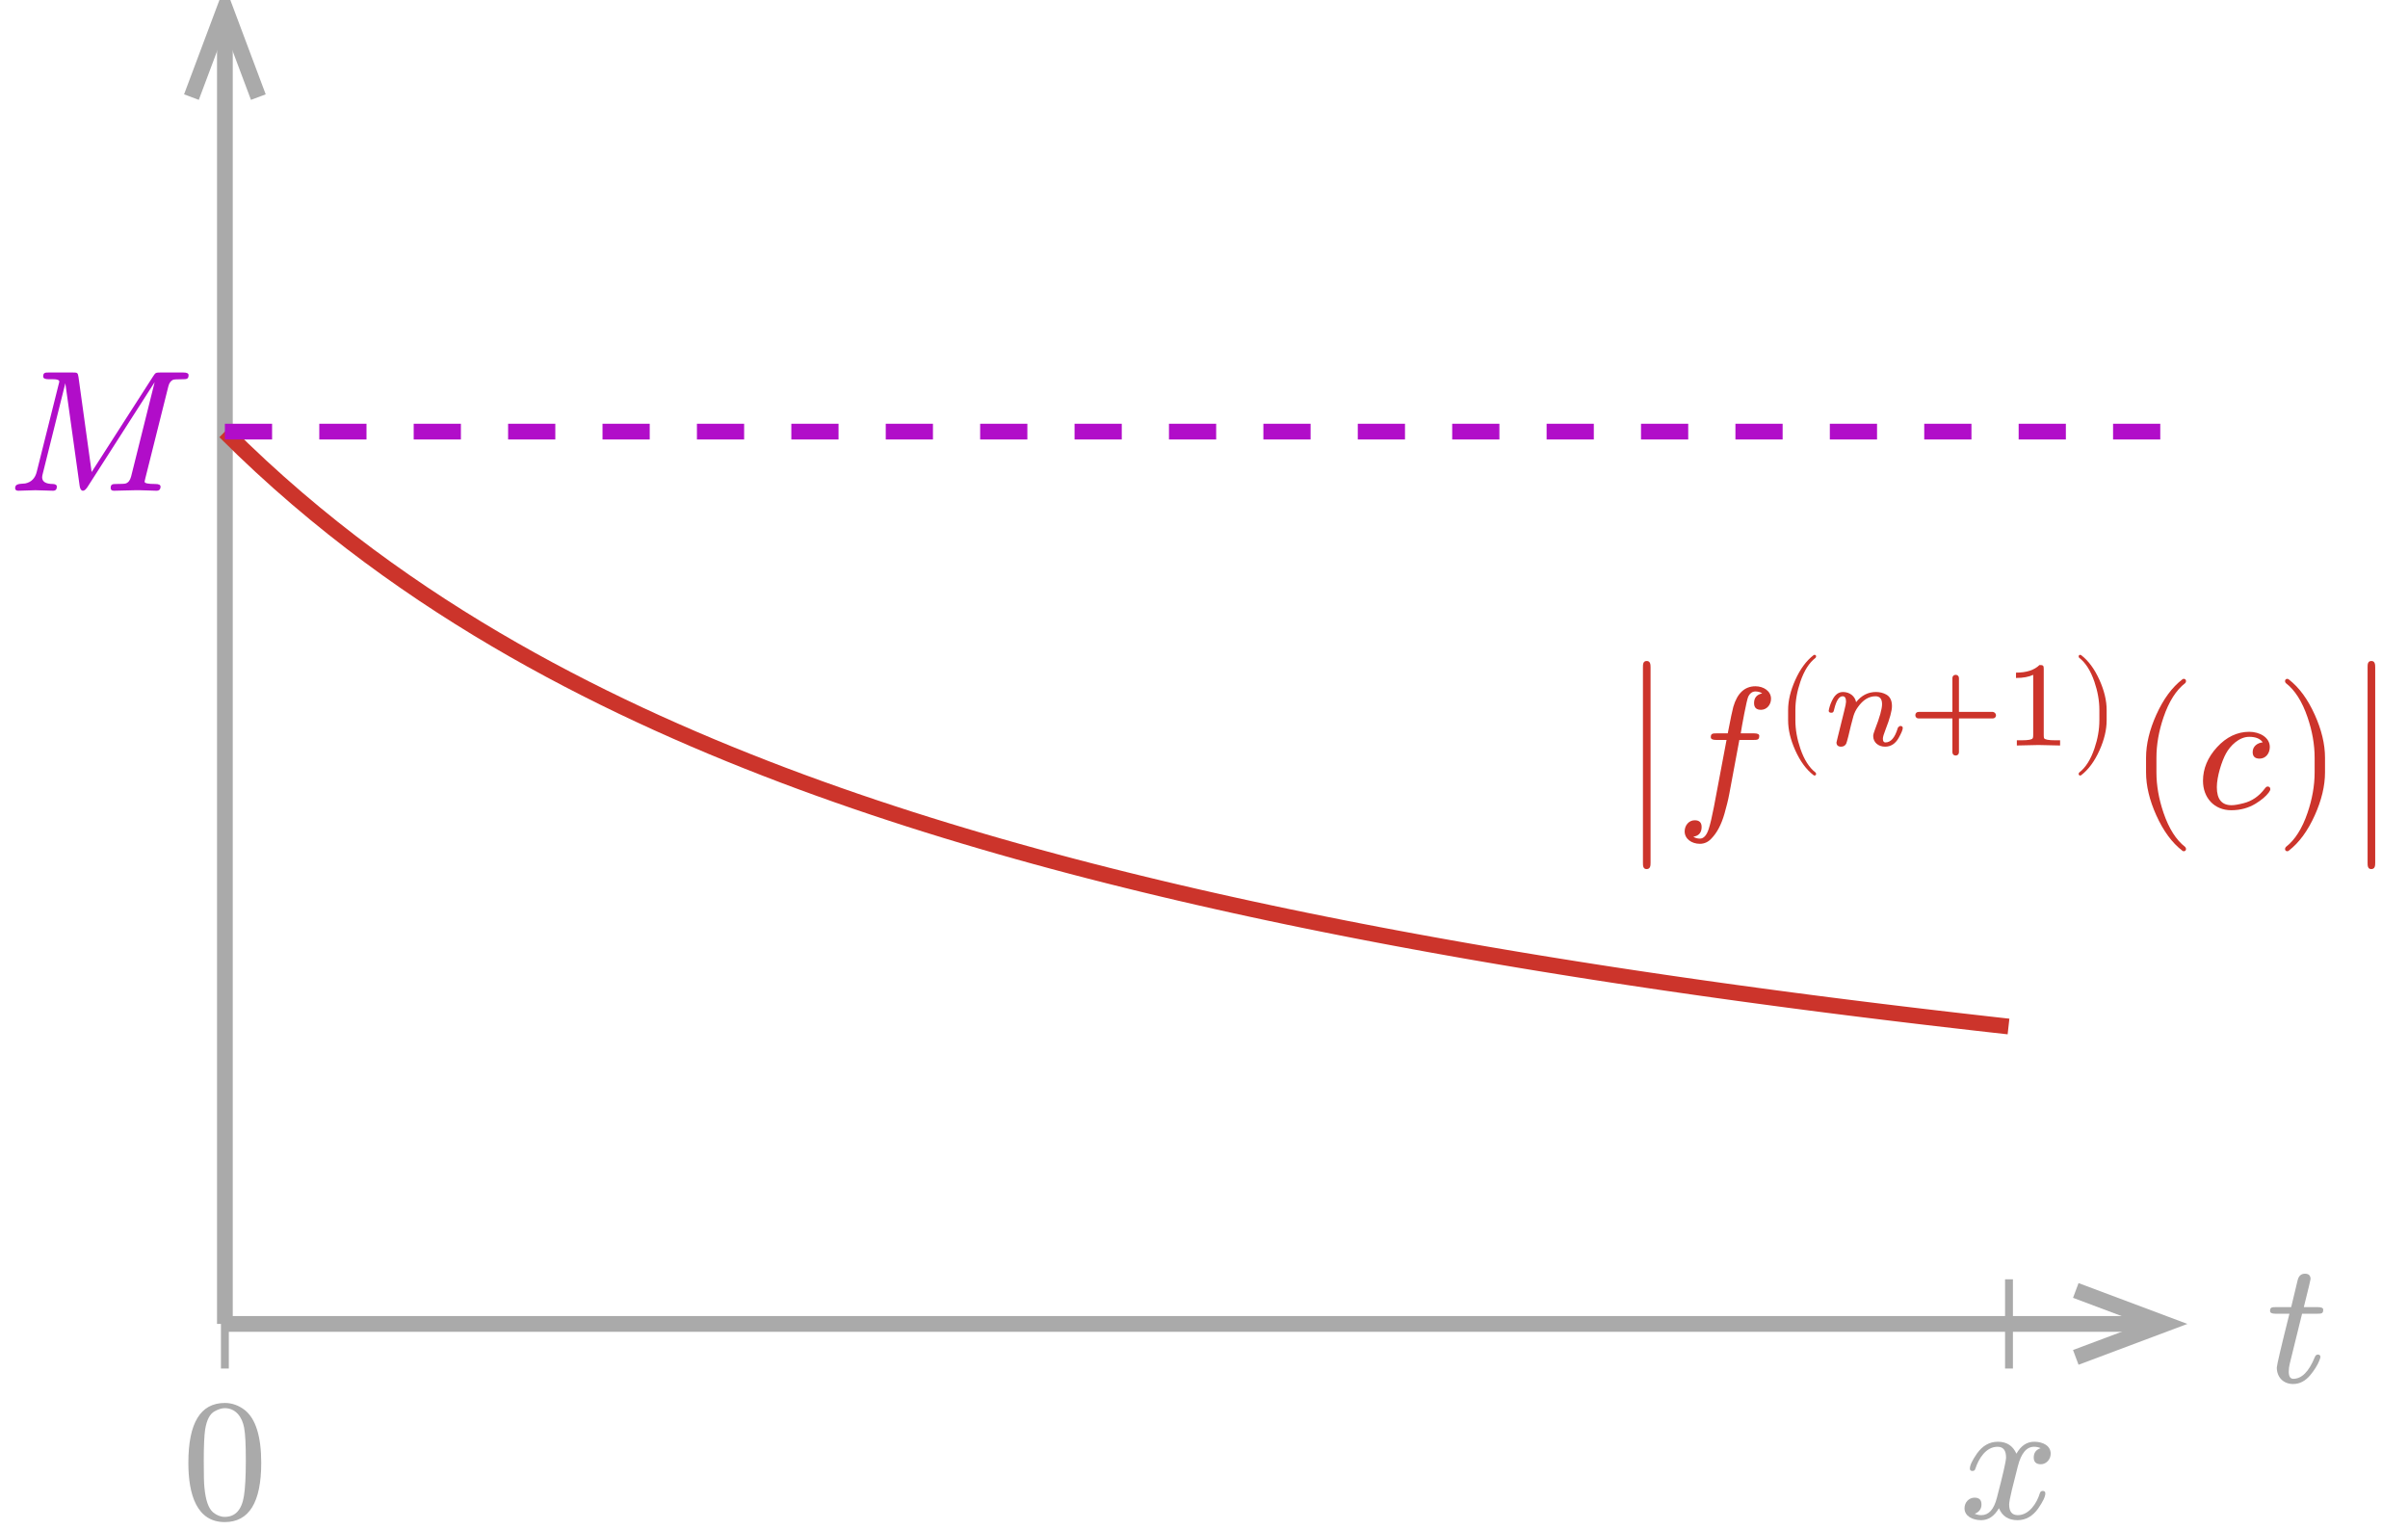
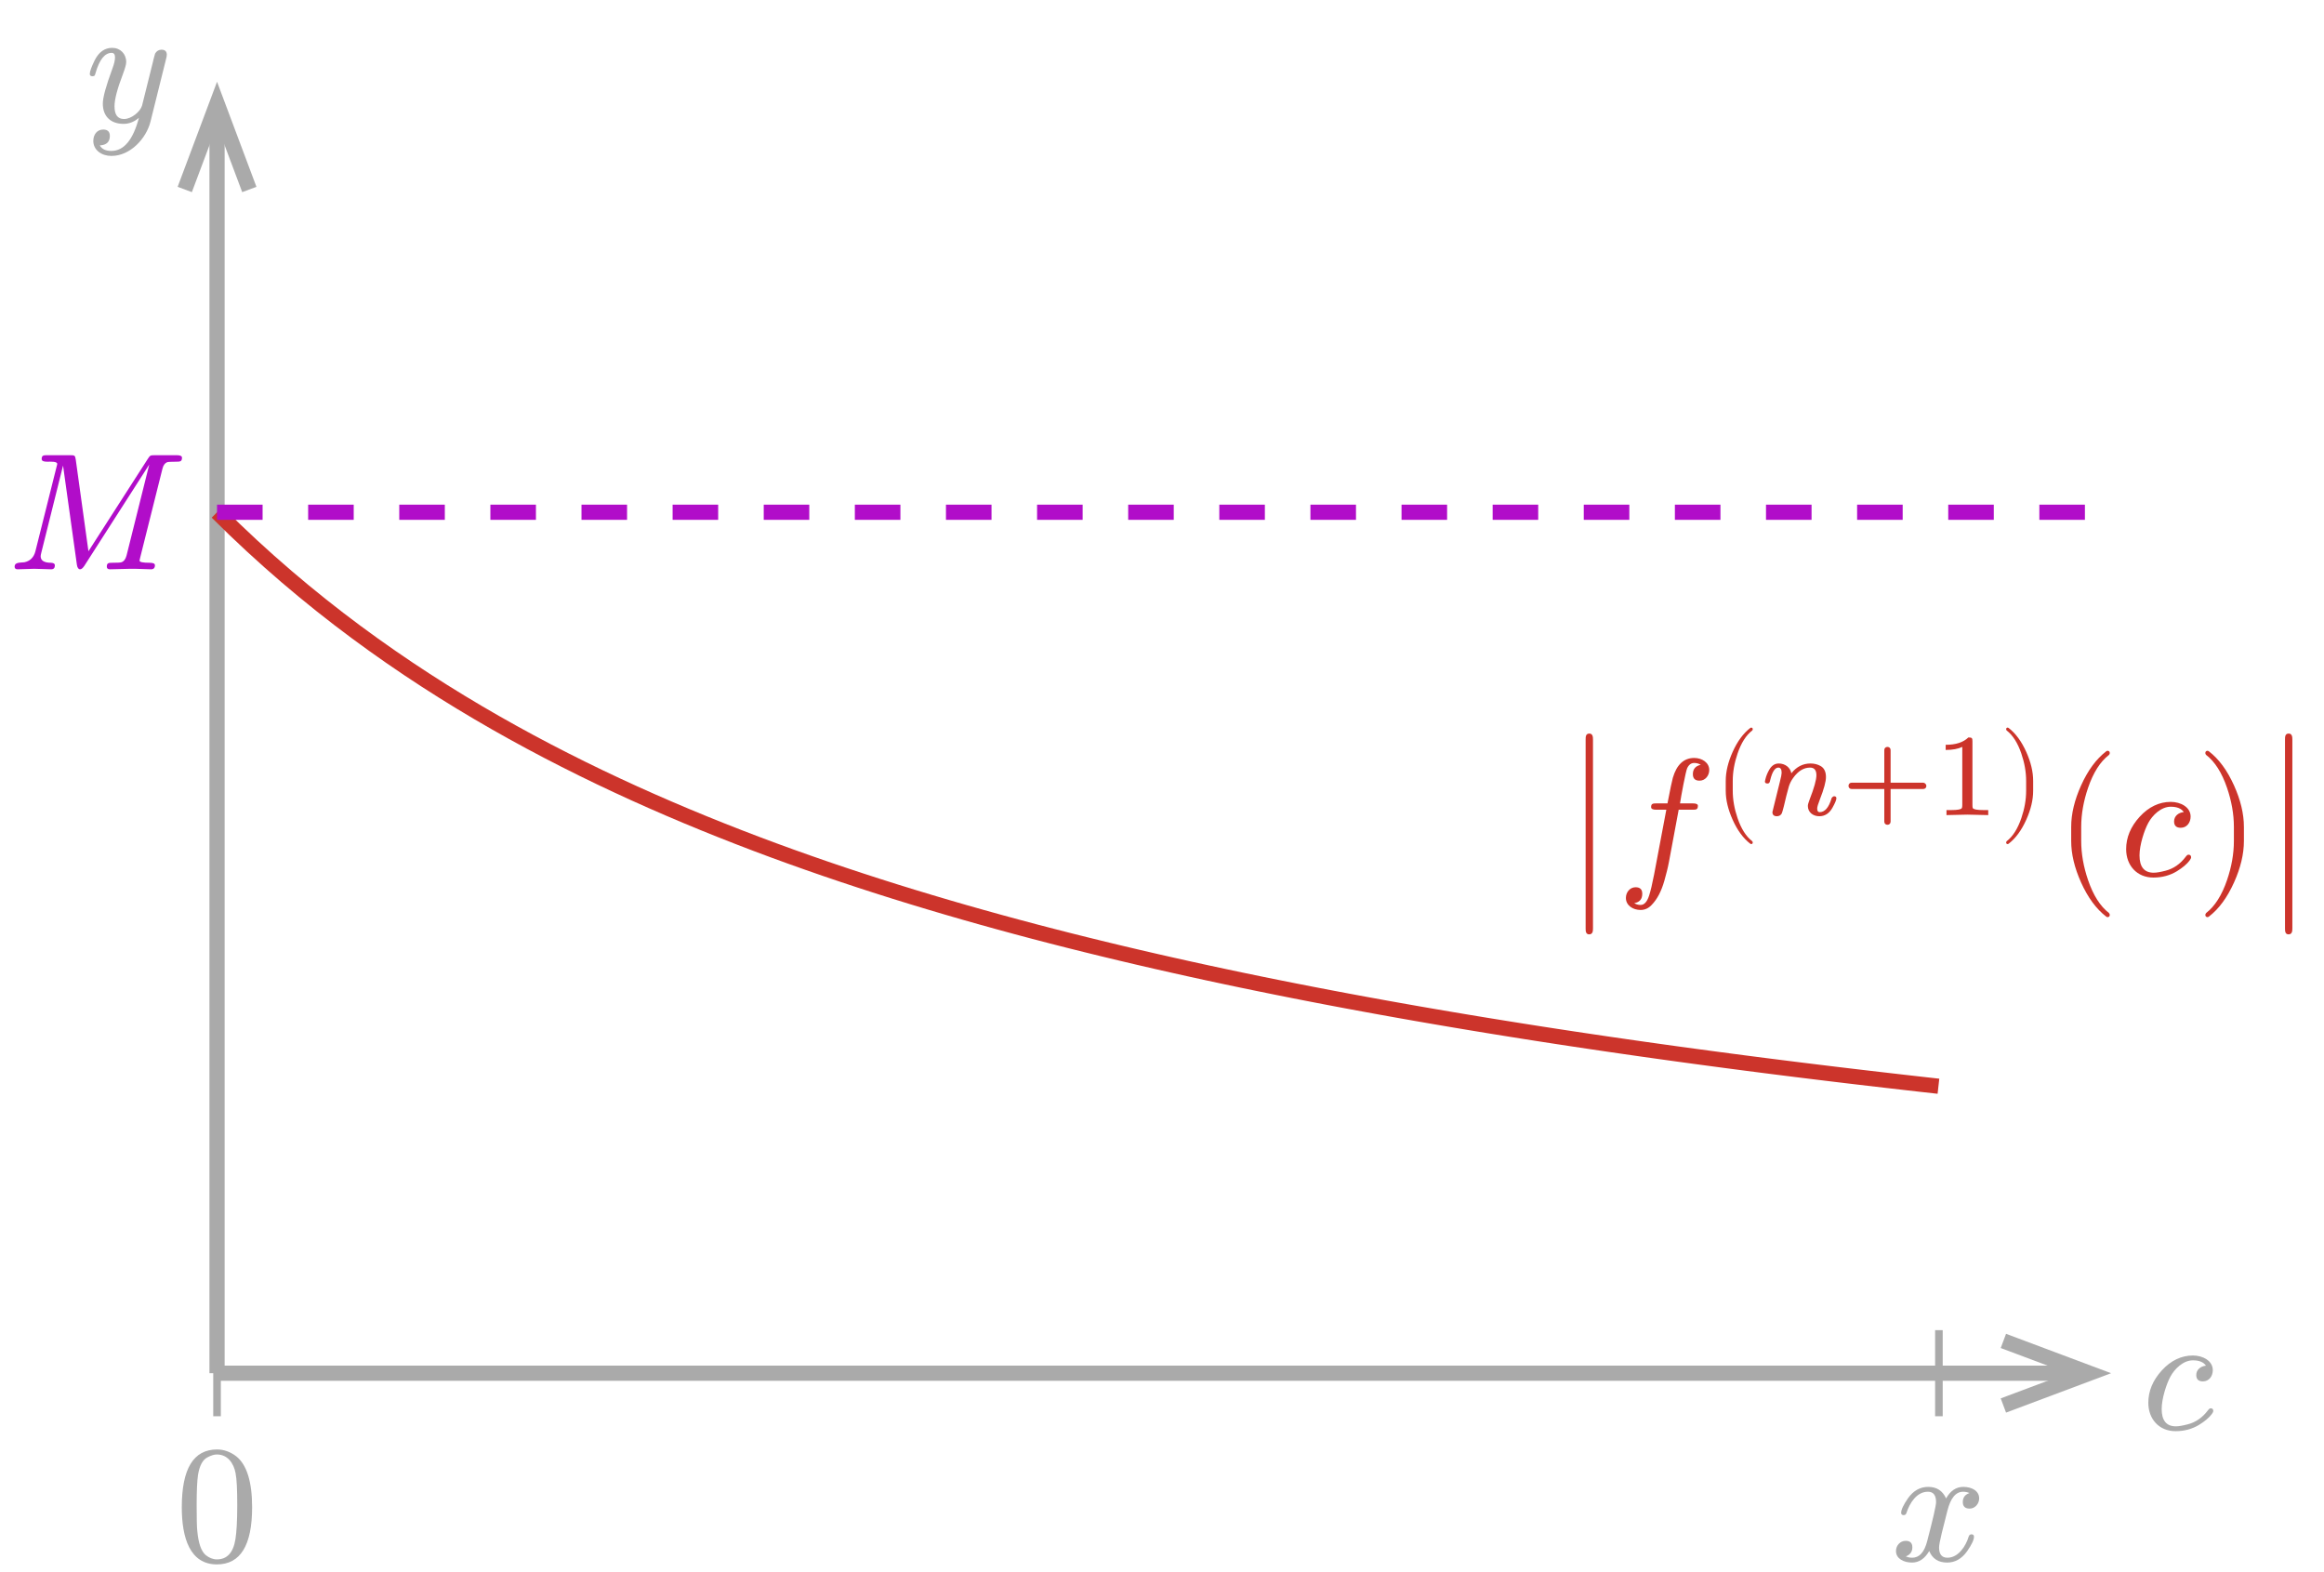
- <svg xmlns="http://www.w3.org/2000/svg" xmlns:xlink="http://www.w3.org/1999/xlink" viewBox="0 0 153.036 97.205" width="153.036pt" height="97.205pt">
-   <path fill="#ffffff00" fill-rule="nonzero" d="M 0 0v 97.205h 153.036v -97.205Z " />
+ <svg xmlns="http://www.w3.org/2000/svg" xmlns:xlink="http://www.w3.org/1999/xlink" viewBox="0 0 153.036 103.513" width="153.036pt" height="103.513pt">
+   <path fill="#ffffff00" fill-rule="nonzero" d="M 0 0v 103.513h 153.036v -103.513Z " />
  <g transform="translate(0.5 0.5)">
-     <path fill="none" stroke="#aaaaaa" stroke-width="1" stroke-linecap="butt" stroke-linejoin="miter" stroke-miterlimit="4" transform="translate(13.792 83.61537)" d="M 0 0h 123.3" />
-     <path fill="none" stroke="#aaaaaa" stroke-width="1" stroke-linecap="butt" stroke-linejoin="miter" stroke-miterlimit="4" transform="translate(131.4231 81.48939)" d="M 0 0l 5.669 2.126l -5.669 2.126" />
-     <path fill="none" transform="translate(138.5164 79.79837)" d="M 0 0h 8.971v 7.634h -8.971v -7.634Z " />
-     <g transform="translate(138.5164 79.79837)">
-       <g transform="matrix(1 0 0 -1 5 7.513)">
-         <use xlink:href="#gF8DFB5C1A5F176214D5BD4A1B3C8A287" x="0" y="0" fill="#aaaaaa" fill-rule="nonzero" />
+     <path fill="none" stroke="#aaaaaa" stroke-width="1" stroke-linecap="butt" stroke-linejoin="miter" stroke-miterlimit="4" transform="translate(13.792 89.92337)" d="M 0 0h 123.3" />
+     <path fill="none" stroke="#aaaaaa" stroke-width="1" stroke-linecap="butt" stroke-linejoin="miter" stroke-miterlimit="4" transform="translate(131.4231 87.79739)" d="M 0 0l 5.669 2.126l -5.669 2.126" />
+     <path fill="none" transform="translate(138.5164 86.10637)" d="M 0 0h 7.038v 7.634h -7.038v -7.634Z " />
+     <g transform="translate(138.5164 86.10637)">
+       <g transform="matrix(1 0 0 -1 2 7.513)">
+         <use xlink:href="#g1825D29943A0ED4AAFC7F5DBFC96E522" x="0" y="0" fill="#aaaaaa" fill-rule="nonzero" />
      </g>
    </g>
-     <path fill="none" stroke="#aaaaaa" stroke-width="1" stroke-linecap="butt" stroke-linejoin="miter" stroke-miterlimit="4" transform="translate(13.792 0.000056624)" d="M 0 0m 0 83.615v -83.615" />
-     <path fill="none" stroke="#aaaaaa" stroke-width="1" stroke-linecap="butt" stroke-linejoin="miter" stroke-miterlimit="4" transform="translate(11.66602)" d="M 0 0m 0 5.669l 2.126 -5.669l 2.126 5.669" />
-     <path fill="none" stroke="#aaaaaa" stroke-width="0.5" stroke-linecap="butt" stroke-linejoin="miter" stroke-miterlimit="4" transform="translate(13.792 80.78072)" d="M 0 0v 5.669" />
-     <path fill="none" transform="translate(11.042 86.45002)" d="M 0 0h 5.5v 9.755h -5.5l 0 -9.755Z " />
-     <g transform="translate(11.042 86.45001)">
+     <path fill="none" stroke="#aaaaaa" stroke-width="1" stroke-linecap="butt" stroke-linejoin="miter" stroke-miterlimit="4" transform="translate(13.792 6.308057)" d="M 0 0m 0 83.615v -83.615" />
+     <path fill="none" stroke="#aaaaaa" stroke-width="1" stroke-linecap="butt" stroke-linejoin="miter" stroke-miterlimit="4" transform="translate(11.66602 6.308001)" d="M 0 0m 0 5.669l 2.126 -5.669l 2.126 5.669" />
+     <path fill="none" transform="translate(5.094)" d="M 0 0h 8.698v 9.768h -8.698v -9.768Z " />
+     <g transform="translate(5.094 -9.4e-8)">
+       <g transform="matrix(1 0 0 -1 0 7.513)">
+         <use xlink:href="#gC4346895D6C96E8B0D9A48E3FDBF3CF0" x="0" y="0" fill="#aaaaaa" fill-rule="nonzero" />
+       </g>
+     </g>
+     <path fill="none" stroke="#aaaaaa" stroke-width="0.5" stroke-linecap="butt" stroke-linejoin="miter" stroke-miterlimit="4" transform="translate(13.792 87.08872)" d="M 0 0v 5.669" />
+     <path fill="none" transform="translate(11.042 92.75802)" d="M 0 0h 5.5v 9.755h -5.5l 0 -9.755Z " />
+     <g transform="translate(11.042 92.75802)">
      <g transform="matrix(1 0 0 -1 0 9.513)">
        <use xlink:href="#g18E9A2F0F5286FD67B2F2437F78BB061" x="0" y="0" fill="#aaaaaa" fill-rule="nonzero" />
      </g>
    </g>
-     <path fill="none" stroke="#aaaaaa" stroke-width="0.5" stroke-linecap="butt" stroke-linejoin="miter" stroke-miterlimit="4" transform="translate(127.1778 80.78072)" d="M 0 0v 5.669" />
-     <path fill="none" transform="translate(124.0318 86.45002)" d="M 0 0h 6.292v 9.634h -6.292v -9.634Z " />
-     <g transform="translate(124.0318 86.45001)">
+     <path fill="none" stroke="#aaaaaa" stroke-width="0.5" stroke-linecap="butt" stroke-linejoin="miter" stroke-miterlimit="4" transform="translate(127.1778 87.08872)" d="M 0 0v 5.669" />
+     <path fill="none" transform="translate(124.0318 92.75802)" d="M 0 0h 6.292v 9.634h -6.292v -9.634Z " />
+     <g transform="translate(124.0318 92.75802)">
      <g transform="matrix(1 0 0 -1 0 9.513)">
        <use xlink:href="#gA4AC33BF76001B15D203F6668E9483BD" x="0" y="0" fill="#aaaaaa" fill-rule="nonzero" />
      </g>
    </g>
-     <path fill="none" stroke="#cc342b" stroke-width="1" stroke-linecap="butt" stroke-linejoin="miter" stroke-miterlimit="4" transform="translate(13.792 26.92246)" d="M 0 0l 1.145 1.123l 1.145 1.079l 1.145 1.038l 1.145 0.999l 1.145 0.962l 1.145 0.928l 1.145 0.895l 1.145 0.864l 1.145 0.834l 1.145 0.806l 1.145 0.78l 1.145 0.754l 1.145 0.73l 1.145 0.707l 1.145 0.685l 1.145 0.664l 1.145 0.644l 1.145 0.625l 1.145 0.607l 1.145 0.589l 1.145 0.573l 1.145 0.557l 1.145 0.541l 1.145 0.527l 1.145 0.512l 1.145 0.499l 1.145 0.486l 1.145 0.473l 1.145 0.461l 1.145 0.45l 1.145 0.439l 1.145 0.428l 1.145 0.417l 1.145 0.407l 1.145 0.398l 1.145 0.388l 1.145 0.379l 1.145 0.371l 1.145 0.362l 1.145 0.354l 1.145 0.346l 1.145 0.339l 1.145 0.332l 1.145 0.324l 1.145 0.318l 1.145 0.311l 1.145 0.305l 1.145 0.298l 1.145 0.292l 1.145 0.286l 1.145 0.281l 1.145 0.275l 1.145 0.27l 1.145 0.265l 1.145 0.259l 1.145 0.255l 1.145 0.25l 1.145 0.245l 1.145 0.241l 1.145 0.236l 1.145 0.232l 1.145 0.228l 1.145 0.224l 1.145 0.22l 1.145 0.216l 1.145 0.212l 1.145 0.209l 1.145 0.205l 1.145 0.202l 1.145 0.198l 1.145 0.195l 1.145 0.192l 1.145 0.189l 1.145 0.185l 1.145 0.183l 1.145 0.18l 1.145 0.177l 1.145 0.174l 1.145 0.171l 1.145 0.169l 1.145 0.166l 1.145 0.164l 1.145 0.161l 1.145 0.159l 1.145 0.156l 1.145 0.154l 1.145 0.152l 1.145 0.15l 1.145 0.147l 1.145 0.145l 1.145 0.143l 1.145 0.141l 1.145 0.139l 1.145 0.137l 1.145 0.135l 1.145 0.133l 1.145 0.132l 1.145 0.13l 1.145 0.128" />
-     <path fill="none" transform="translate(102.3195 43.34373)" d="M 0 0h 49.717v 21.374h -49.717v -21.374Z " />
-     <g transform="translate(102.3195 43.34373)">
+     <path fill="none" stroke="#cc342b" stroke-width="1" stroke-linecap="butt" stroke-linejoin="miter" stroke-miterlimit="4" transform="translate(13.792 33.23046)" d="M 0 0l 1.145 1.123l 1.145 1.079l 1.145 1.038l 1.145 0.999l 1.145 0.962l 1.145 0.928l 1.145 0.895l 1.145 0.864l 1.145 0.834l 1.145 0.806l 1.145 0.78l 1.145 0.754l 1.145 0.73l 1.145 0.707l 1.145 0.685l 1.145 0.664l 1.145 0.644l 1.145 0.625l 1.145 0.607l 1.145 0.589l 1.145 0.573l 1.145 0.557l 1.145 0.541l 1.145 0.527l 1.145 0.512l 1.145 0.499l 1.145 0.486l 1.145 0.473l 1.145 0.461l 1.145 0.45l 1.145 0.439l 1.145 0.428l 1.145 0.417l 1.145 0.407l 1.145 0.398l 1.145 0.388l 1.145 0.379l 1.145 0.371l 1.145 0.362l 1.145 0.354l 1.145 0.346l 1.145 0.339l 1.145 0.332l 1.145 0.324l 1.145 0.318l 1.145 0.311l 1.145 0.305l 1.145 0.298l 1.145 0.292l 1.145 0.286l 1.145 0.281l 1.145 0.275l 1.145 0.27l 1.145 0.265l 1.145 0.259l 1.145 0.255l 1.145 0.25l 1.145 0.245l 1.145 0.241l 1.145 0.236l 1.145 0.232l 1.145 0.228l 1.145 0.224l 1.145 0.22l 1.145 0.216l 1.145 0.212l 1.145 0.209l 1.145 0.205l 1.145 0.202l 1.145 0.198l 1.145 0.195l 1.145 0.192l 1.145 0.189l 1.145 0.185l 1.145 0.183l 1.145 0.18l 1.145 0.177l 1.145 0.174l 1.145 0.171l 1.145 0.169l 1.145 0.166l 1.145 0.164l 1.145 0.161l 1.145 0.159l 1.145 0.156l 1.145 0.154l 1.145 0.152l 1.145 0.15l 1.145 0.147l 1.145 0.145l 1.145 0.143l 1.145 0.141l 1.145 0.139l 1.145 0.137l 1.145 0.135l 1.145 0.133l 1.145 0.132l 1.145 0.13l 1.145 0.128" />
+     <path fill="none" transform="translate(102.3195 49.65173)" d="M 0 0h 49.717v 21.374h -49.717v -21.374Z " />
+     <g transform="translate(102.3195 49.65173)">
      <g transform="matrix(1 0 0 -1 0 7.513)">
        <use xlink:href="#gC095785B5E36EE447CAF869EF9340179" x="0" y="0" fill="#cc342b" fill-rule="nonzero" />
      </g>
      <g transform="matrix(1 0 0 -1 3.663 7.513)">
        <use xlink:href="#g102A2C163EA38BFB64ACE307643314D7" x="0" y="0" fill="#cc342b" fill-rule="nonzero" />
      </g>
      <g transform="matrix(1 0 0 -1 10.043 3.52)">
        <use xlink:href="#g92D4E822B4845D477BCD19883CE46529" x="0" y="0" fill="#cc342b" fill-rule="nonzero" />
      </g>
      <g transform="matrix(1 0 0 -1 13.0383 3.52)">
        <use xlink:href="#g875437C11DB9B5CB3877C00CB5DFC7CA" x="0" y="0" fill="#cc342b" fill-rule="nonzero" />
      </g>
      <g transform="matrix(1 0 0 -1 18.4745 3.52)">
        <use xlink:href="#gA3CCEC222BBD114CB9E2FDB6F88ECD01" x="0" y="0" fill="#cc342b" fill-rule="nonzero" />
      </g>
      <g transform="matrix(1 0 0 -1 24.4651 3.52)">
        <use xlink:href="#gFD42BFCC04ACB45535983A5CF9CC9A93" x="0" y="0" fill="#cc342b" fill-rule="nonzero" />
      </g>
      <g transform="matrix(1 0 0 -1 28.8464 3.52)">
        <use xlink:href="#gF993E2259BC096CF055B4258D8D0FCCC" x="0" y="0" fill="#cc342b" fill-rule="nonzero" />
      </g>
      <g transform="matrix(1 0 0 -1 32.4577 7.513)">
        <use xlink:href="#gCBFDB4FAA60E8030E7B751E03D6CAAA6" x="0" y="0" fill="#cc342b" fill-rule="nonzero" />
      </g>
      <g transform="matrix(1 0 0 -1 36.7367 7.513)">
        <use xlink:href="#g1825D29943A0ED4AAFC7F5DBFC96E522" x="0" y="0" fill="#cc342b" fill-rule="nonzero" />
      </g>
      <g transform="matrix(1 0 0 -1 41.7747 7.513)">
        <use xlink:href="#g11C1096A524ED08942C2BB5E0564A17C" x="0" y="0" fill="#cc342b" fill-rule="nonzero" />
      </g>
      <g transform="matrix(1 0 0 -1 46.0537 7.513)">
        <use xlink:href="#gC095785B5E36EE447CAF869EF9340179" x="0" y="0" fill="#cc342b" fill-rule="nonzero" />
      </g>
    </g>
-     <path fill="none" stroke="#b10dc9" stroke-width="1" stroke-linecap="butt" stroke-linejoin="miter" stroke-miterlimit="4" stroke-dashoffset="0" stroke-dasharray="3 3" transform="translate(13.792 26.92246)" d="M 0 0h 124.724" />
-     <path fill="none" transform="translate(0 23.16596)" d="M 0 0h 13.792v 7.513h -13.792v -7.513Z " />
-     <g transform="translate(-1.26e-7 23.16596)">
+     <path fill="none" stroke="#b10dc9" stroke-width="1" stroke-linecap="butt" stroke-linejoin="miter" stroke-miterlimit="4" stroke-dashoffset="0" stroke-dasharray="3 3" transform="translate(13.792 33.23046)" d="M 0 0h 124.724" />
+     <path fill="none" transform="translate(0 29.47396)" d="M 0 0h 13.792v 7.513h -13.792v -7.513Z " />
+     <g transform="translate(-1.26e-7 29.47396)">
      <g transform="matrix(1 0 0 -1 0 7.513)">
        <use xlink:href="#gC45012E9777FA5A123D693620FE7C717" x="0" y="0" fill="#b10dc9" fill-rule="nonzero" />
      </g>
    </g>
  </g>
  <defs>
-     <symbol id="gF8DFB5C1A5F176214D5BD4A1B3C8A287" overflow="visible">
-       <path d="M 0 0m 3.63 4.609c 0 0.099 -0.11 0.154 -0.341 0.154h -0.891c 0.286 1.144 0.429 1.738 0.429 1.782c 0 0.231 -0.121 0.341 -0.352 0.341c -0.253 0 -0.407 -0.143 -0.473 -0.429l -0.407 -1.694h -0.979c -0.242 0 -0.363 -0.011 -0.363 -0.242c 0 -0.121 0.11 -0.176 0.341 -0.176h 0.891c -0.539 -2.145 -0.803 -3.278 -0.803 -3.421c 0 -0.616 0.418 -1.045 1.034 -1.045c 0.418 0 0.781 0.187 1.1 0.572c 0.264 0.319 0.451 0.627 0.572 0.924c 0.044 0.121 0.066 0.187 0.066 0.22c 0 0.099 -0.055 0.154 -0.165 0.154c -0.088 0 -0.154 -0.055 -0.198 -0.176c -0.374 -0.913 -0.825 -1.364 -1.364 -1.364c -0.187 0 -0.286 0.154 -0.286 0.451c 0 0.165 0.022 0.341 0.066 0.517l 0.781 3.168h 0.979c 0.286 0 0.363 0.022 0.363 0.264Z " />
+     <symbol id="g1825D29943A0ED4AAFC7F5DBFC96E522" overflow="visible">
+       <path d="M 0 0m 3.608 3.575c 0 -0.275 0.143 -0.418 0.44 -0.418c 0.396 0 0.649 0.341 0.649 0.737c 0 0.616 -0.649 0.968 -1.309 0.968c -0.759 0 -1.452 -0.33 -2.046 -0.979c -0.594 -0.649 -0.891 -1.364 -0.891 -2.134c 0 -1.078 0.715 -1.87 1.793 -1.87c 0.583 0 1.1 0.143 1.551 0.418c 0.374 0.231 0.649 0.462 0.825 0.693c 0.077 0.099 0.11 0.176 0.11 0.209c 0 0.121 -0.055 0.187 -0.176 0.187c -0.055 0 -0.11 -0.044 -0.176 -0.132c -0.363 -0.484 -0.814 -0.792 -1.331 -0.924c -0.341 -0.088 -0.594 -0.132 -0.781 -0.132c -0.627 0 -0.935 0.385 -0.935 1.144c 0 0.682 0.319 1.672 0.583 2.145c 0.264 0.484 0.825 1.056 1.474 1.056c 0.418 0 0.704 -0.121 0.858 -0.352c -0.341 -0.033 -0.638 -0.253 -0.638 -0.616Z " />
+     </symbol>
+     <symbol id="gC4346895D6C96E8B0D9A48E3FDBF3CF0" overflow="visible">
+       <path d="M 0 0m 1.793 4.862c -0.495 0 -0.88 -0.275 -1.155 -0.825c -0.209 -0.429 -0.319 -0.726 -0.319 -0.891c 0 -0.099 0.055 -0.154 0.176 -0.154c 0.154 0 0.165 0.066 0.209 0.231c 0.253 0.869 0.605 1.309 1.056 1.309c 0.143 0 0.22 -0.099 0.22 -0.297c 0 -0.176 -0.055 -0.429 -0.176 -0.748c -0.418 -1.133 -0.627 -1.892 -0.627 -2.299c 0 -0.836 0.517 -1.331 1.364 -1.331c 0.363 0 0.704 0.132 1.012 0.396c -0.385 -1.452 -0.99 -2.178 -1.815 -2.178c -0.374 0 -0.627 0.121 -0.759 0.363c 0.44 0.022 0.66 0.231 0.66 0.627c 0 0.275 -0.143 0.418 -0.44 0.418c -0.407 0 -0.649 -0.341 -0.649 -0.748c 0 -0.605 0.55 -0.99 1.188 -0.99c 1.265 0 2.299 1.166 2.574 2.244l 1.034 4.158c 0.033 0.121 0.044 0.209 0.044 0.264c 0 0.22 -0.121 0.33 -0.352 0.33c -0.176 0 -0.319 -0.088 -0.418 -0.253c -0.066 -0.231 -0.121 -0.429 -0.154 -0.594l -0.704 -2.827c -0.11 -0.396 -0.693 -0.891 -1.188 -0.891c -0.418 0 -0.627 0.275 -0.627 0.836c 0 0.462 0.187 1.166 0.55 2.112c 0.143 0.385 0.22 0.649 0.22 0.803c 0 0.539 -0.385 0.935 -0.924 0.935Z " />
    </symbol>
    <symbol id="g18E9A2F0F5286FD67B2F2437F78BB061" overflow="visible">
      <path d="M 0 0m 2.739 -0.242c 1.551 0 2.321 1.254 2.321 3.762c 0 1.683 -0.352 2.805 -1.045 3.355c -0.385 0.297 -0.814 0.451 -1.265 0.451c -1.551 0 -2.321 -1.265 -2.321 -3.806c 0 -2.024 0.539 -3.762 2.31 -3.762Z m 1.232 6.006c 0.077 -0.385 0.11 -1.089 0.11 -2.112c 0 -1.012 -0.044 -1.76 -0.121 -2.244c -0.143 -0.88 -0.55 -1.32 -1.221 -1.32c -0.253 0 -0.506 0.099 -0.737 0.286c -0.297 0.253 -0.473 0.77 -0.55 1.562c -0.033 0.275 -0.044 0.847 -0.044 1.716c 0 0.957 0.033 1.628 0.088 1.991c 0.099 0.605 0.297 0.99 0.605 1.155c 0.242 0.132 0.451 0.198 0.638 0.198c 0.715 0 1.111 -0.583 1.232 -1.232Z " />
    </symbol>
    <symbol id="gA4AC33BF76001B15D203F6668E9483BD" overflow="visible">
      <path d="M 0 0m 5.797 4.103c 0 0.506 -0.495 0.759 -1.045 0.759c -0.473 0 -0.847 -0.253 -1.133 -0.759c -0.231 0.506 -0.616 0.759 -1.177 0.759c -0.539 0 -0.979 -0.253 -1.331 -0.748c -0.297 -0.429 -0.451 -0.748 -0.451 -0.957c 0 -0.099 0.055 -0.154 0.165 -0.154c 0.099 0 0.165 0.055 0.187 0.154c 0.209 0.638 0.671 1.386 1.408 1.386c 0.363 0 0.539 -0.231 0.539 -0.682c 0 -0.231 -0.198 -1.089 -0.583 -2.563c -0.187 -0.737 -0.517 -1.1 -0.99 -1.1c -0.154 0 -0.297 0.033 -0.418 0.088c 0.286 0.11 0.429 0.308 0.429 0.594c 0 0.286 -0.143 0.429 -0.44 0.429c -0.363 0 -0.638 -0.308 -0.638 -0.671c 0 -0.506 0.517 -0.759 1.056 -0.759c 0.462 0 0.836 0.253 1.133 0.759c 0.209 -0.506 0.605 -0.759 1.177 -0.759c 0.528 0 0.968 0.253 1.32 0.748c 0.297 0.429 0.451 0.748 0.451 0.957c 0 0.099 -0.055 0.154 -0.165 0.154c -0.099 0 -0.154 -0.055 -0.187 -0.154c -0.187 -0.627 -0.682 -1.386 -1.397 -1.386c -0.363 0 -0.55 0.22 -0.55 0.671c 0 0.143 0.055 0.451 0.176 0.946l 0.374 1.485c 0.209 0.825 0.55 1.243 1.034 1.243c 0.154 0 0.297 -0.033 0.418 -0.088c -0.297 -0.099 -0.44 -0.297 -0.44 -0.594c 0 -0.286 0.154 -0.429 0.451 -0.429c 0.352 0 0.627 0.319 0.627 0.671Z " />
    </symbol>
    <symbol id="gC095785B5E36EE447CAF869EF9340179" overflow="visible">
      <path d="M 0 0m 1.595 -3.454c 0 -0.176 0 -0.407 0.231 -0.407c 0.242 0 0.253 0.22 0.253 0.407v 12.408c 0 0.176 -0.011 0.407 -0.242 0.407c -0.242 0 -0.242 -0.22 -0.242 -0.407Z " />
    </symbol>
    <symbol id="g102A2C163EA38BFB64ACE307643314D7" overflow="visible">
      <path d="M 0 0m 6.072 6.963c 0 0.484 -0.473 0.792 -0.99 0.792c -0.682 0 -1.155 -0.44 -1.408 -1.309c -0.055 -0.198 -0.176 -0.759 -0.352 -1.683h -0.715c -0.242 0 -0.363 -0.011 -0.363 -0.242c 0 -0.121 0.11 -0.176 0.341 -0.176h 0.66l -0.803 -4.257c -0.121 -0.627 -0.231 -1.089 -0.33 -1.397c -0.132 -0.407 -0.319 -0.616 -0.561 -0.616c -0.165 0 -0.297 0.044 -0.418 0.121c 0.352 0.055 0.528 0.264 0.528 0.616c 0 0.286 -0.143 0.429 -0.44 0.429c -0.374 0 -0.638 -0.33 -0.638 -0.704c 0 -0.484 0.451 -0.792 0.968 -0.792c 0.275 0 0.528 0.11 0.737 0.341c 0.352 0.363 0.627 0.88 0.825 1.573c 0.121 0.429 0.231 0.847 0.308 1.265l 0.638 3.421h 0.902c 0.253 0 0.363 0.011 0.363 0.264c 0 0.099 -0.11 0.154 -0.33 0.154h -0.847c 0.066 0.451 0.374 2.112 0.473 2.321c 0.11 0.231 0.264 0.341 0.462 0.341c 0.165 0 0.308 -0.044 0.429 -0.121c -0.341 -0.077 -0.517 -0.275 -0.517 -0.616c 0 -0.286 0.143 -0.429 0.44 -0.429c 0.374 0 0.638 0.33 0.638 0.704Z " />
    </symbol>
    <symbol id="g92D4E822B4845D477BCD19883CE46529" overflow="visible">
      <path d="M 0 0m 2.449 -1.91c 0.069 0 0.108 0.038 0.108 0.108c 0 0.023 -0.015 0.054 -0.038 0.085c -0.4 0.308 -0.724 0.816 -0.963 1.517c -0.208 0.608 -0.316 1.209 -0.316 1.802v 0.647c 0 0.593 0.108 1.194 0.316 1.802c 0.239 0.701 0.562 1.209 0.963 1.517c 0.023 0.023 0.038 0.054 0.038 0.085c 0 0.069 -0.038 0.108 -0.108 0.108c -0.008 0 -0.031 -0.008 -0.054 -0.023c -0.462 -0.354 -0.847 -0.878 -1.163 -1.579c -0.3 -0.67 -0.454 -1.301 -0.454 -1.91v -0.647c 0 -0.608 0.154 -1.24 0.454 -1.91c 0.316 -0.701 0.701 -1.224 1.163 -1.579c 0.023 -0.015 0.046 -0.023 0.054 -0.023Z " />
    </symbol>
    <symbol id="g875437C11DB9B5CB3877C00CB5DFC7CA" overflow="visible">
      <path d="M 0 0m 1.263 3.396c -0.254 0 -0.462 -0.139 -0.624 -0.423c -0.108 -0.193 -0.193 -0.393 -0.246 -0.616c -0.023 -0.085 -0.031 -0.131 -0.031 -0.146c 0 -0.085 0.054 -0.131 0.162 -0.131c 0.146 0 0.154 0.085 0.193 0.246c 0.131 0.531 0.308 0.801 0.531 0.801c 0.146 0 0.216 -0.116 0.216 -0.346c 0 -0.085 -0.038 -0.285 -0.123 -0.616l -0.408 -1.648c -0.054 -0.208 -0.077 -0.316 -0.077 -0.323c 0 -0.177 0.1 -0.27 0.293 -0.27c 0.146 0 0.254 0.062 0.323 0.185c 0.023 0.046 0.069 0.208 0.139 0.477l 0.162 0.678c 0.092 0.362 0.146 0.562 0.162 0.608c 0.062 0.2 0.154 0.393 0.285 0.57c 0.323 0.454 0.693 0.685 1.117 0.685c 0.277 0 0.416 -0.169 0.416 -0.5c 0 -0.3 -0.146 -0.832 -0.447 -1.602c -0.077 -0.2 -0.116 -0.339 -0.116 -0.423c 0 -0.416 0.339 -0.678 0.755 -0.678c 0.362 0 0.654 0.185 0.862 0.554c 0.177 0.316 0.262 0.524 0.262 0.631c 0 0.085 -0.054 0.131 -0.154 0.131c -0.054 -0.008 -0.108 -0.046 -0.162 -0.123c -0.008 -0.008 -0.008 -0.023 -0.008 -0.031c -0.177 -0.593 -0.439 -0.893 -0.778 -0.893c -0.108 0 -0.162 0.077 -0.162 0.239c 0 0.108 0.062 0.308 0.177 0.601c 0.27 0.685 0.4 1.178 0.4 1.471c 0 0.354 -0.123 0.601 -0.362 0.732c -0.193 0.108 -0.416 0.162 -0.654 0.162c -0.5 0 -0.924 -0.216 -1.263 -0.647c -0.069 0.377 -0.4 0.647 -0.839 0.647Z " />
    </symbol>
    <symbol id="gA3CCEC222BBD114CB9E2FDB6F88ECD01" overflow="visible">
      <path d="M 0 0m 5.351 2.133h -2.148v 2.148c 0 0.123 -0.085 0.208 -0.208 0.208c -0.123 0 -0.208 -0.085 -0.208 -0.208v -2.148h -2.148c -0.123 0 -0.208 -0.085 -0.208 -0.208c 0 -0.123 0.085 -0.208 0.208 -0.208h 2.148v -2.148c 0 -0.123 0.085 -0.208 0.208 -0.208c 0.123 0 0.208 0.085 0.208 0.208v 2.148h 2.148c 0.123 0 0.208 0.085 0.208 0.208c 0 0.1 -0.108 0.208 -0.208 0.208Z " />
    </symbol>
    <symbol id="gFD42BFCC04ACB45535983A5CF9CC9A93" overflow="visible">
      <path d="M 0 0m 2.333 5.113c -0.331 -0.323 -0.824 -0.485 -1.494 -0.485v -0.339c 0.454 0 0.816 0.069 1.093 0.2v -3.835c 0 -0.1 -0.008 -0.162 -0.031 -0.193c -0.038 -0.085 -0.27 -0.131 -0.693 -0.131h -0.316v -0.331l 1.371 0.031l 1.378 -0.031v 0.331h -0.316c -0.423 0 -0.654 0.046 -0.701 0.131c -0.015 0.031 -0.023 0.092 -0.023 0.193v 4.212c 0 0.208 -0.031 0.246 -0.27 0.246Z " />
    </symbol>
    <symbol id="gF993E2259BC096CF055B4258D8D0FCCC" overflow="visible">
      <path d="M 0 0m 0.601 -1.887c 0.462 0.354 0.847 0.878 1.163 1.579c 0.3 0.67 0.454 1.301 0.454 1.91v 0.647c 0 0.608 -0.154 1.24 -0.454 1.91c -0.316 0.701 -0.701 1.224 -1.163 1.579c -0.023 0.015 -0.046 0.023 -0.054 0.023c -0.069 0 -0.108 -0.038 -0.108 -0.108c 0 -0.031 0.015 -0.062 0.038 -0.085c 0.4 -0.308 0.724 -0.816 0.963 -1.517c 0.208 -0.608 0.316 -1.209 0.316 -1.802v -0.647c 0 -0.593 -0.108 -1.194 -0.316 -1.802c -0.239 -0.701 -0.562 -1.209 -0.963 -1.517c -0.023 -0.031 -0.038 -0.062 -0.038 -0.085c 0 -0.069 0.038 -0.108 0.108 -0.108c 0.008 0 0.031 0.008 0.054 0.023Z " />
    </symbol>
    <symbol id="gCBFDB4FAA60E8030E7B751E03D6CAAA6" overflow="visible">
      <path d="M 0 0m 3.498 -2.728c 0.099 0 0.154 0.055 0.154 0.154c 0 0.033 -0.022 0.077 -0.055 0.121c -0.572 0.44 -1.034 1.166 -1.375 2.167c -0.297 0.869 -0.451 1.727 -0.451 2.574v 0.924c 0 0.847 0.154 1.705 0.451 2.574c 0.341 1.001 0.803 1.727 1.375 2.167c 0.033 0.033 0.055 0.077 0.055 0.121c 0 0.099 -0.055 0.154 -0.154 0.154c -0.011 0 -0.044 -0.011 -0.077 -0.033c -0.66 -0.506 -1.21 -1.254 -1.661 -2.255c -0.429 -0.957 -0.649 -1.859 -0.649 -2.728v -0.924c 0 -0.869 0.22 -1.771 0.649 -2.728c 0.451 -1.001 1.001 -1.749 1.661 -2.255c 0.033 -0.022 0.066 -0.033 0.077 -0.033Z " />
    </symbol>
-     <symbol id="g1825D29943A0ED4AAFC7F5DBFC96E522" overflow="visible">
-       <path d="M 0 0m 3.608 3.575c 0 -0.275 0.143 -0.418 0.44 -0.418c 0.396 0 0.649 0.341 0.649 0.737c 0 0.616 -0.649 0.968 -1.309 0.968c -0.759 0 -1.452 -0.33 -2.046 -0.979c -0.594 -0.649 -0.891 -1.364 -0.891 -2.134c 0 -1.078 0.715 -1.87 1.793 -1.87c 0.583 0 1.1 0.143 1.551 0.418c 0.374 0.231 0.649 0.462 0.825 0.693c 0.077 0.099 0.11 0.176 0.11 0.209c 0 0.121 -0.055 0.187 -0.176 0.187c -0.055 0 -0.11 -0.044 -0.176 -0.132c -0.363 -0.484 -0.814 -0.792 -1.331 -0.924c -0.341 -0.088 -0.594 -0.132 -0.781 -0.132c -0.627 0 -0.935 0.385 -0.935 1.144c 0 0.682 0.319 1.672 0.583 2.145c 0.264 0.484 0.825 1.056 1.474 1.056c 0.418 0 0.704 -0.121 0.858 -0.352c -0.341 -0.033 -0.638 -0.253 -0.638 -0.616Z " />
-     </symbol>
    <symbol id="g11C1096A524ED08942C2BB5E0564A17C" overflow="visible">
      <path d="M 0 0m 0.858 -2.695c 0.66 0.506 1.21 1.254 1.661 2.255c 0.429 0.957 0.649 1.859 0.649 2.728v 0.924c 0 0.869 -0.22 1.771 -0.649 2.728c -0.451 1.001 -1.001 1.749 -1.661 2.255c -0.033 0.022 -0.066 0.033 -0.077 0.033c -0.099 0 -0.154 -0.055 -0.154 -0.154c 0 -0.044 0.022 -0.088 0.055 -0.121c 0.572 -0.44 1.034 -1.166 1.375 -2.167c 0.297 -0.869 0.451 -1.727 0.451 -2.574v -0.924c 0 -0.847 -0.154 -1.705 -0.451 -2.574c -0.341 -1.001 -0.803 -1.727 -1.375 -2.167c -0.033 -0.044 -0.055 -0.088 -0.055 -0.121c 0 -0.099 0.055 -0.154 0.154 -0.154c 0.011 0 0.044 0.011 0.077 0.033Z " />
    </symbol>
    <symbol id="gC45012E9777FA5A123D693620FE7C717" overflow="visible">
      <path d="M 0 0m 6.534 0.176c 0 -0.121 0.066 -0.176 0.209 -0.176l 1.353 0.033c 0.253 0.011 1.144 -0.033 1.353 -0.033c 0.165 0 0.253 0.088 0.253 0.264c 0 0.11 -0.11 0.165 -0.341 0.165c -0.451 0 -0.671 0.044 -0.671 0.143c 0 0.033 0.022 0.11 0.055 0.253l 1.452 5.797c 0.055 0.231 0.165 0.374 0.308 0.429c 0.066 0.022 0.264 0.033 0.583 0.033c 0.275 0 0.396 0.011 0.396 0.264c 0 0.11 -0.11 0.165 -0.341 0.165h -1.441c -0.319 0 -0.319 -0.022 -0.462 -0.231l -3.916 -6.094l -0.836 6.039c -0.044 0.275 -0.066 0.286 -0.385 0.286h -1.496c -0.242 0 -0.363 -0.011 -0.363 -0.253c 0 -0.121 0.121 -0.176 0.352 -0.176c 0.22 0 0.671 0.033 0.671 -0.143c 0 -0.022 -0.011 -0.088 -0.044 -0.198l -1.386 -5.533c -0.099 -0.418 -0.352 -0.671 -0.737 -0.748c -0.275 -0.033 -0.638 0.011 -0.638 -0.286c 0 -0.121 0.066 -0.176 0.198 -0.176c 0.198 0 0.891 0.033 1.089 0.033c 0.209 0 0.913 -0.033 1.122 -0.033c 0.165 0 0.242 0.088 0.242 0.264c 0 0.099 -0.077 0.154 -0.242 0.165c -0.462 0 -0.693 0.143 -0.693 0.429c 0 0.044 0.011 0.121 0.044 0.242l 1.43 5.731l 0.913 -6.545c 0.033 -0.187 0.099 -0.286 0.209 -0.286c 0.088 0 0.176 0.077 0.275 0.22l 4.279 6.677l -1.496 -5.995c -0.066 -0.242 -0.176 -0.385 -0.341 -0.44c -0.066 -0.022 -0.275 -0.033 -0.616 -0.033c -0.231 0 -0.341 -0.022 -0.341 -0.253Z " />
    </symbol>
  </defs>
</svg>
